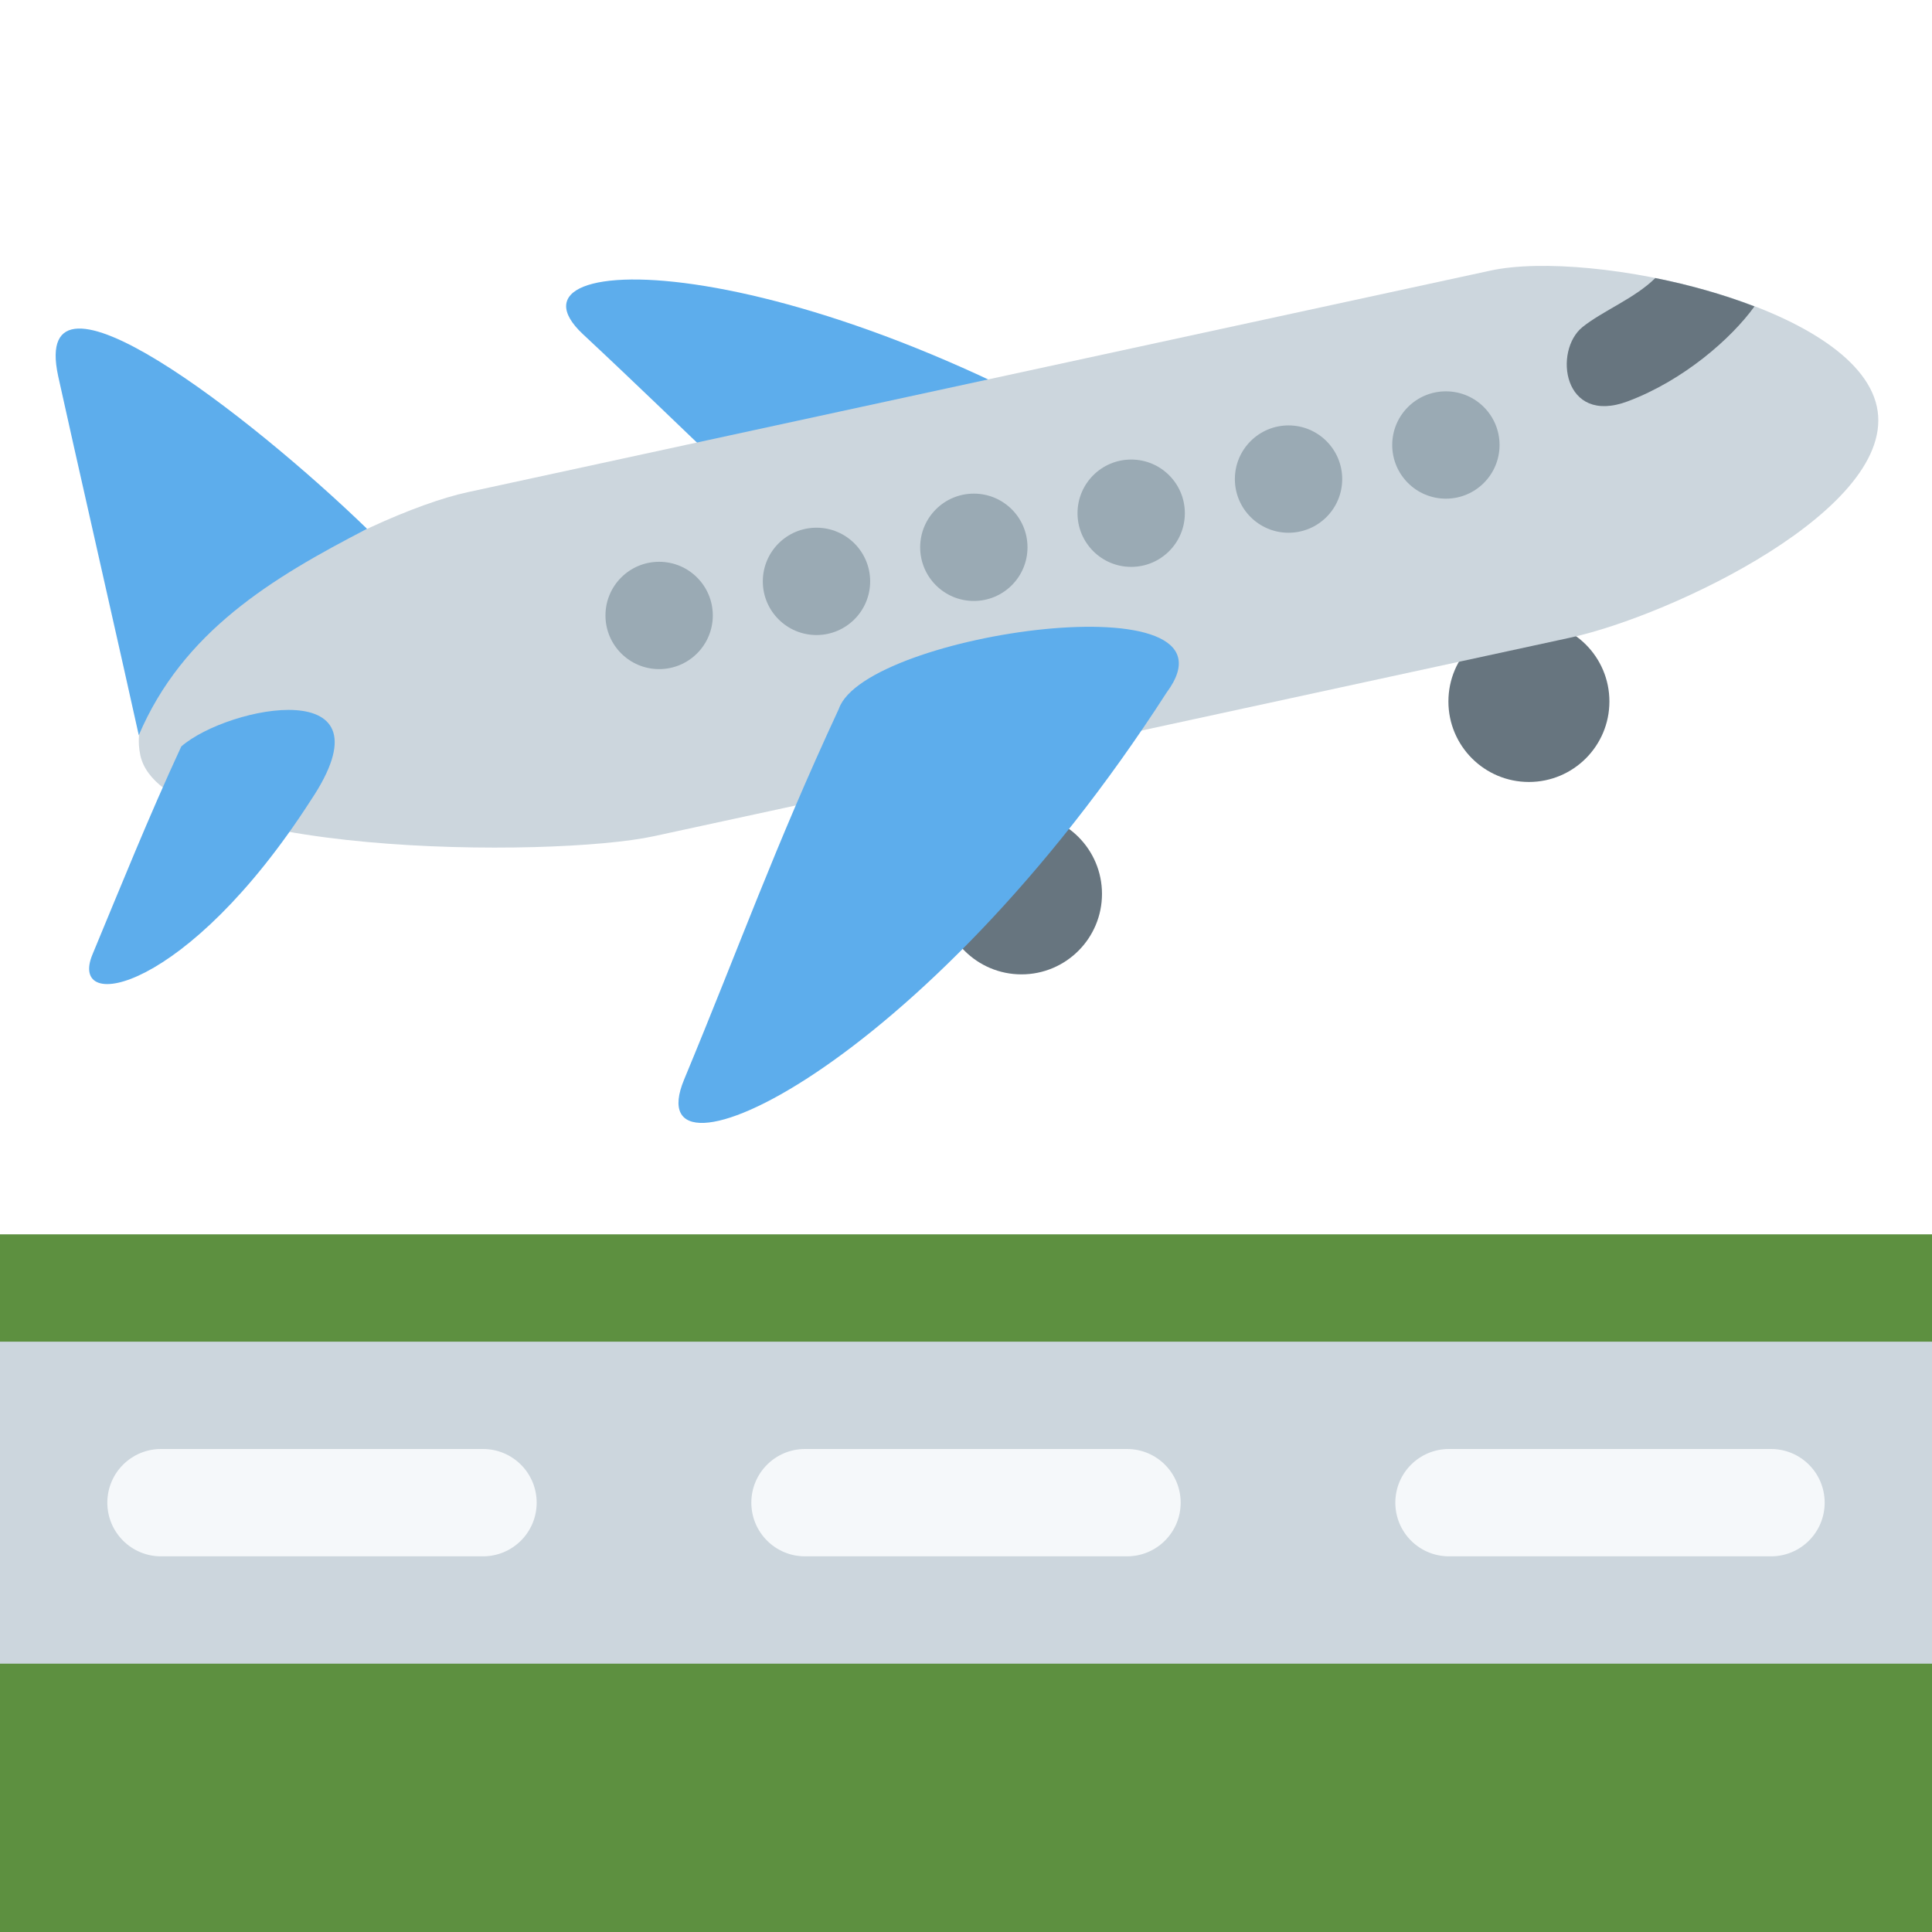
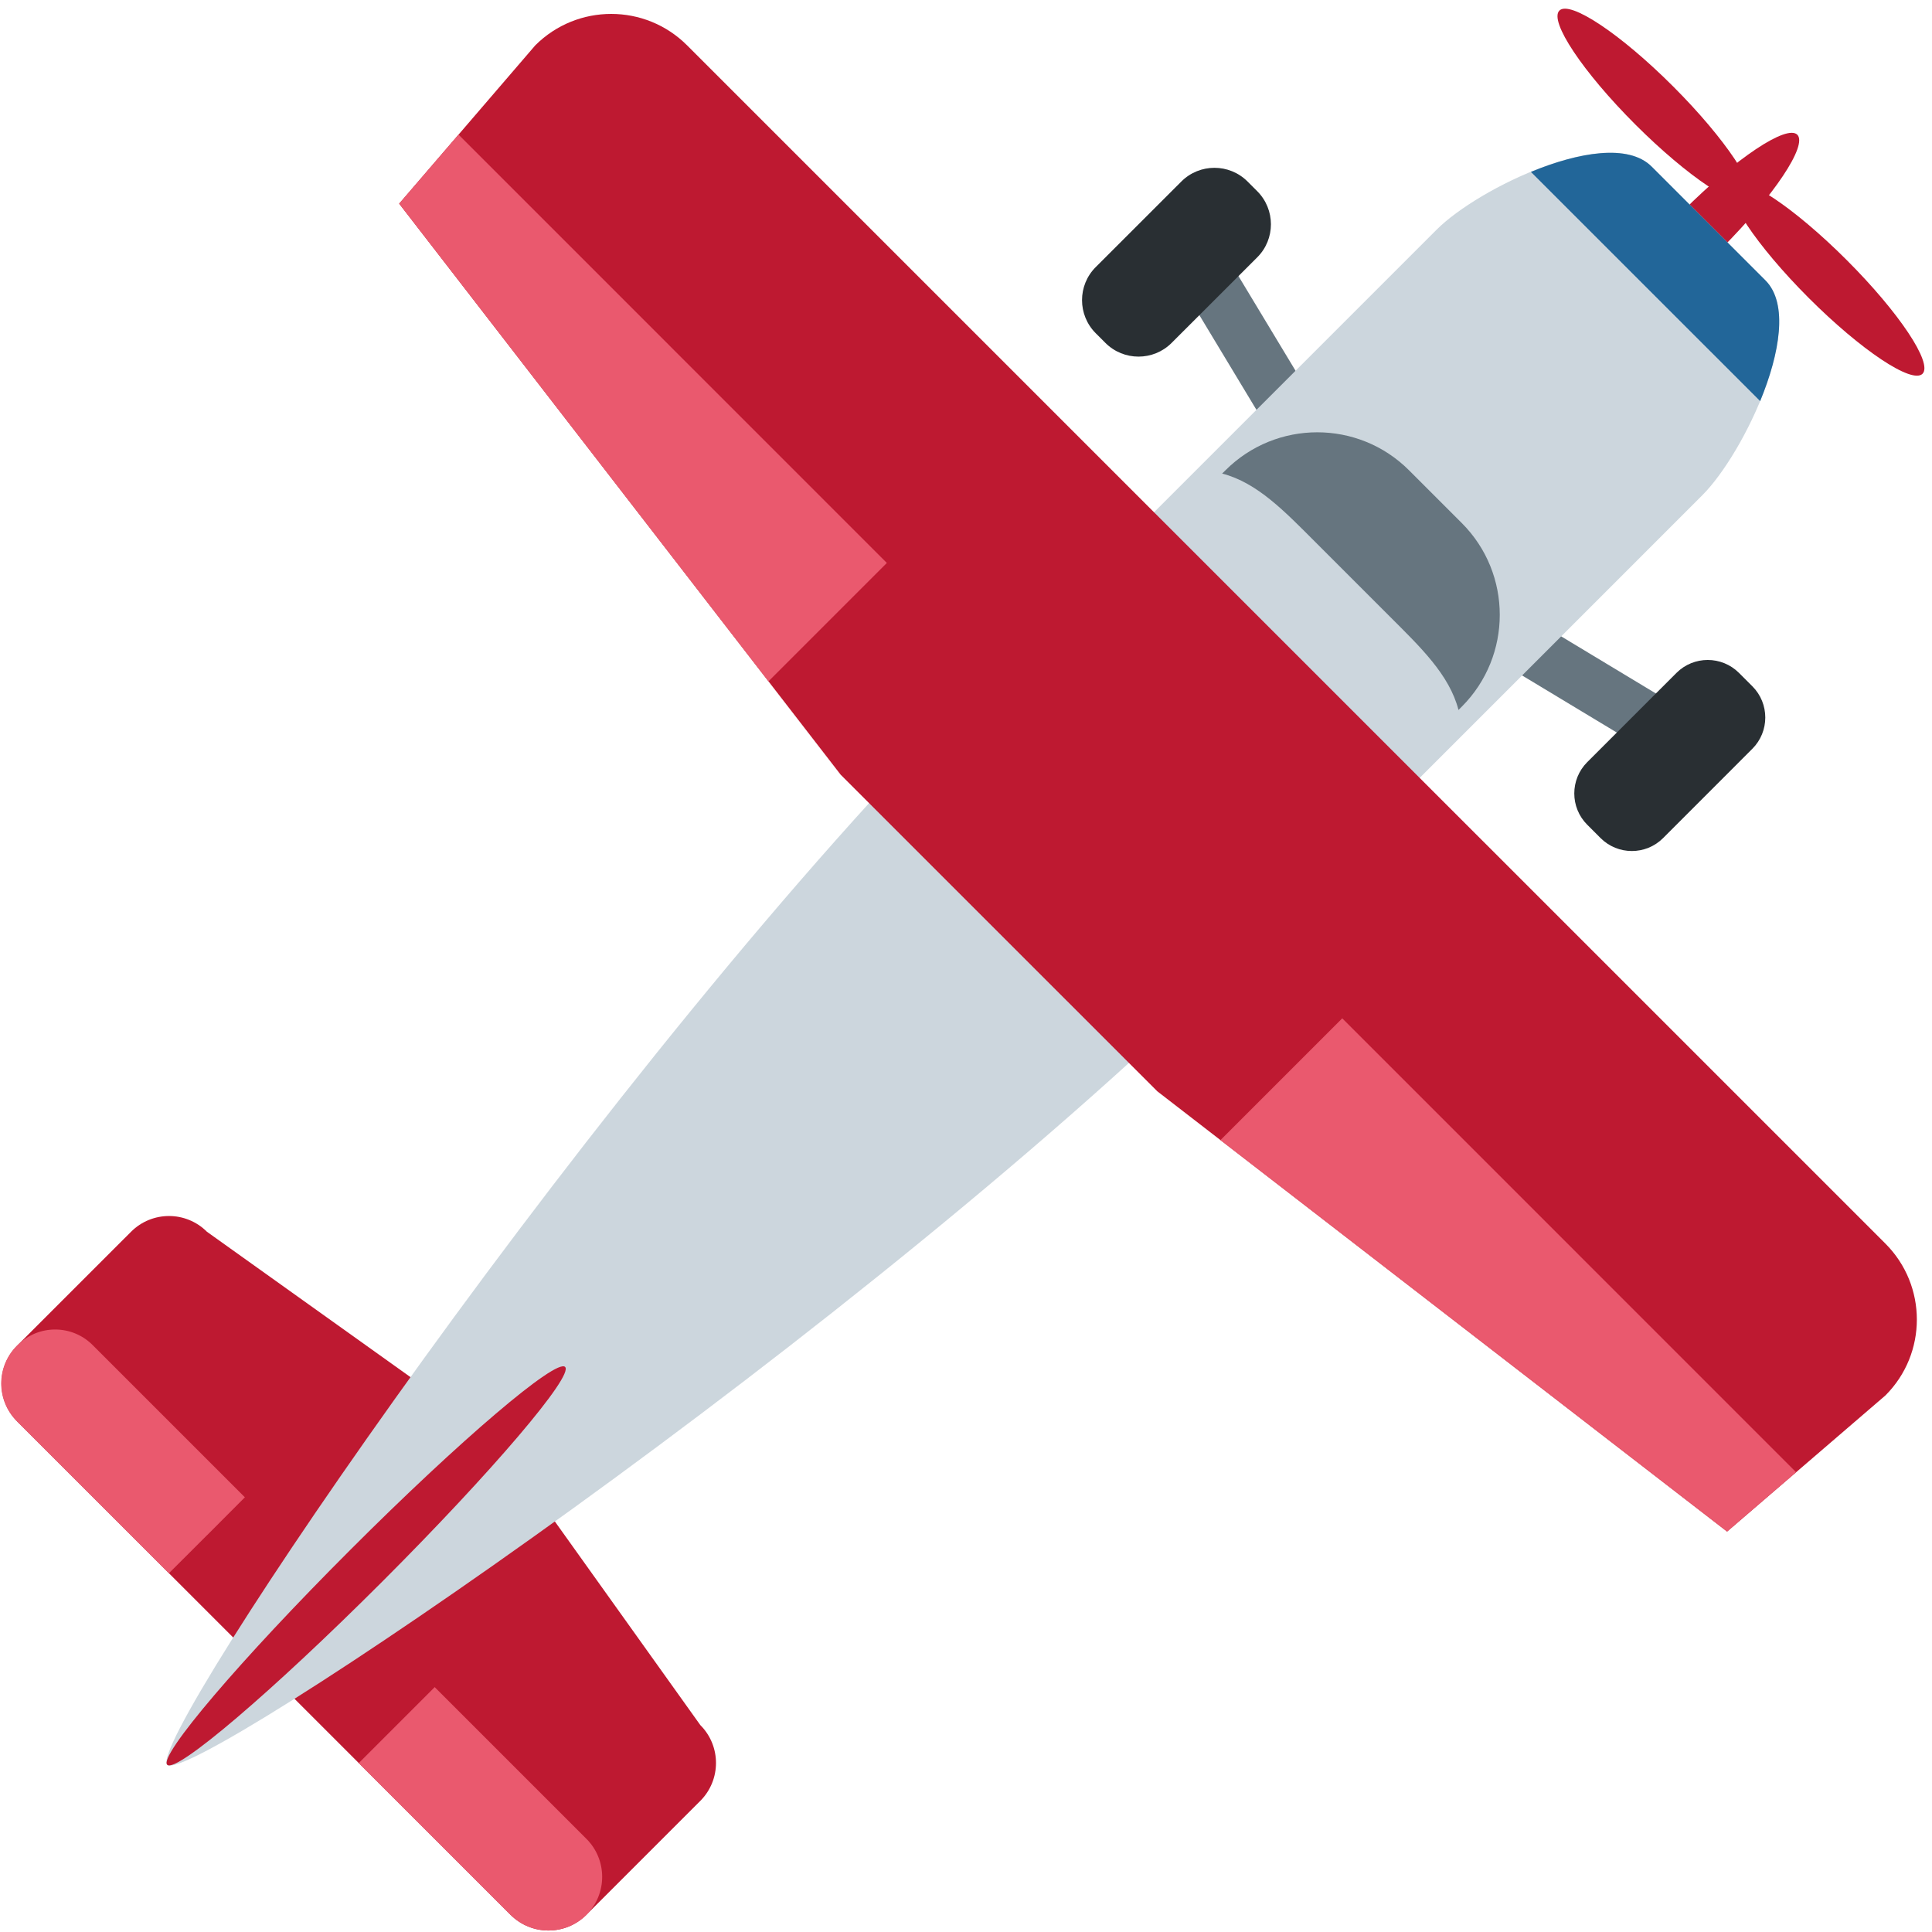
<svg xmlns="http://www.w3.org/2000/svg" viewBox="0 0 36 36">
-   <path fill="#5D9040" d="M36 23v13H0V23h36z" />
-   <path fill="#CCD6DD" d="M0 25h36v6H0z" />
-   <path fill="#F5F8FA" d="M10 28c0 .553-.448 1-1 1H3c-.552 0-1-.447-1-1 0-.553.448-1 1-1h6c.552 0 1 .447 1 1zm12 0c0 .553-.447 1-1 1h-6c-.552 0-1-.447-1-1 0-.553.448-1 1-1h6c.553 0 1 .447 1 1zm12 0c0 .553-.447 1-1 1h-6c-.553 0-1-.447-1-1 0-.553.447-1 1-1h6c.553 0 1 .447 1 1z" />
-   <circle fill="#67757F" cx="19.034" cy="16.656" r="1.5" />
-   <circle fill="#67757F" cx="28.489" cy="13.071" r="1.5" />
-   <path fill="#5DADEC" d="M16.354 11.337c1.037 1.093 8.003-.963 5.677-2.258C14.968 4.524 9.104 4.587 10.865 6.23c1.984 1.85 3.309 3.227 5.489 5.107z" />
-   <path fill="#CCD6DD" d="M34.972 7.575c.409 1.889-3.829 3.899-5.718 4.308l-17.072 3.699c-1.889.409-9.158.381-9.567-1.508-.437-2.017 4.211-4.494 6.1-4.903l19.058-4.129c1.888-.409 6.79.644 7.199 2.533z" />
-   <path fill="#67757F" d="M30.844 5.181c-.38.378-.982.612-1.356.913-.545.438-.369 1.839.843 1.384 1.038-.389 1.928-1.168 2.361-1.768-.581-.224-1.216-.403-1.848-.529z" />
-   <path fill="#5DADEC" d="M2.586 13.7c-.177-.818-1.325-5.873-1.502-6.691-.532-2.455 3.588.745 5.756 2.845-1.785.921-3.434 1.92-4.254 3.846zm.792.209c.872-.759 4.017-1.382 2.407 1.013-2.296 3.567-4.528 3.986-4.062 2.863.526-1.265 1.045-2.56 1.655-3.876zm12.254-.704c.492-1.418 7.691-2.434 6.106-.3-4.55 7.068-9.914 9.438-8.991 7.212 1.041-2.506 1.676-4.307 2.885-6.912z" />
-   <circle fill="#9AAAB4" cx="26.942" cy="8.292" r="1" />
-   <circle fill="#9AAAB4" cx="24.01" cy="8.927" r="1" />
-   <circle fill="#9AAAB4" cx="21.078" cy="9.563" r="1" />
-   <circle fill="#9AAAB4" cx="18.146" cy="10.198" r="1" />
-   <circle fill="#9AAAB4" cx="15.214" cy="10.833" r="1" />
-   <circle fill="#9AAAB4" cx="12.282" cy="11.468" r="1" />
+   <path fill="#66757F" d="M25.819 10.731c-.22.132-.505.061-.637-.158l-3.135-5.201c-.133-.219-.062-.504.157-.636l.062-.038c.22-.132.505-.062.637.158l3.136 5.2c.132.219.061.504-.158.637l-.062.038z" />
+   <path fill="#66757F" d="M25.27 10.181c-.132.219-.062.504.158.636l5.2 3.135c.22.133.505.062.637-.157l.037-.062c.133-.219.062-.504-.158-.637l-5.2-3.135c-.219-.132-.504-.062-.637.158l-.037.062z" />
+   <path fill="#BE1931" d="M13.049 32.144l-3.536-4.95-.707-.707-4.95-3.535c-.391-.391-1.023-.391-1.414 0L.32 25.073c-.391.391-.39 1.023 0 1.414l9.192 9.192c.391.391 1.023.391 1.415 0l2.121-2.121c.391-.391.391-1.024.001-1.414z" />
+   <path fill="#CCD6DD" d="M23.204 17.747C16.209 24.74 3.535 33.304 3.116 32.884c-.42-.419 8.144-13.093 15.138-20.087 6.993-6.993 8.821-6.605 10.188-5.238 1.367 1.366 1.755 3.194-5.238 10.188z" />
+   <path fill="#BE1931" d="M32.076 4.632c-.977.976-1.927 1.609-2.122 1.414-.195-.195.438-1.145 1.414-2.122.976-.976 1.927-1.609 2.122-1.414.196.196-.438 1.145-1.414 2.122z" />
+   <path fill="#CCD6DD" d="M23.944 17.005c-.781.781-2.048.781-2.828 0l-2.122-2.121c-.781-.781-.781-2.047 0-2.829l7.778-7.778c.781-.781 3.222-1.955 4.003-1.174l2.121 2.121c.781.781-.393 3.221-1.174 4.002l-7.778 7.779z" />
+   <path fill="#269" d="M28.526 3.203l4.272 4.271c.364-.883.529-1.818.099-2.249l-2.121-2.121c-.431-.431-1.367-.266-2.25.099z" />
+   <path fill="#BE1931" d="M32.592 3.733c-.196.196-1.145-.438-2.121-1.414-.977-.977-1.61-1.926-1.414-2.122.195-.195 1.145.438 2.121 1.415.976.976 1.609 1.926 1.414 2.121z" />
+   <path fill="#BE1931" d="M35.823 6.965c-.195.195-1.145-.438-2.121-1.414-.976-.977-1.61-1.926-1.414-2.122.195-.195 1.144.438 2.121 1.415.977.976 1.61 1.926 1.414 2.121z" />
+   <path fill="#66757F" d="M24.517 10.108l1.375 1.375c.578.578 1.114 1.088 1.285 1.746l.061-.061c.944-.945.944-2.478 0-3.422l-.982-.982c-.944-.945-2.477-.945-3.422 0l-.061.06c.657.171 1.167.707 1.744 1.284z" />
+   <path fill="#292F33" d="M21.831 6.39c-.34.34-.893.34-1.233 0l-.18-.18c-.341-.341-.341-.893-.001-1.233l1.596-1.595c.34-.34.893-.34 1.233 0l.18.18c.341.341.341.893.001 1.233L21.831 6.39zm9.159 9.226c-.322.322-.844.322-1.166 0l-.248-.248c-.322-.322-.322-.844 0-1.167l1.662-1.662c.322-.322.844-.322 1.166 0l.248.248c.322.322.322.844 0 1.166l-1.662 1.663z" />
+   <path fill="#EA596E" d="M3.865 27.202l-.716-.716-1.423-1.423c-.386-.386-1.011-.386-1.397 0l-.017.017c-.386.387-.386 1.012 0 1.397L1.735 27.9l.715.716.699.698.699-.698.017-.016.698-.7-.698-.698zm7.063 7.063l-1.44-1.44-.681-.681-.707-.707-1.414 1.414.707.707.681.681 1.44 1.44c.391.391 1.023.391 1.415 0 .389-.391.389-1.024-.001-1.414z" />
+   <path fill="#BE1931" d="M7.119 29.475c-2.047 2.047-3.84 3.573-4.003 3.409-.164-.163 1.362-1.956 3.41-4.003 2.047-2.048 3.84-3.574 4.004-3.41.163.164-1.363 1.956-3.411 4.004zm28.013-6.302L12.803.845c-.781-.781-2.047-.781-2.829 0l-2.536 2.95 8.227 10.641 5.9 5.899 10.617 8.204 2.95-2.537c.781-.78.781-2.048 0-2.829z" />
+   <path d="M16.525 10.49L8.544 2.508 7.438 3.794l6.882 8.901zm16.943 16.943l-8.457-8.458-2.269 2.269 9.44 7.294z" fill="#EA596E" />
</svg>
